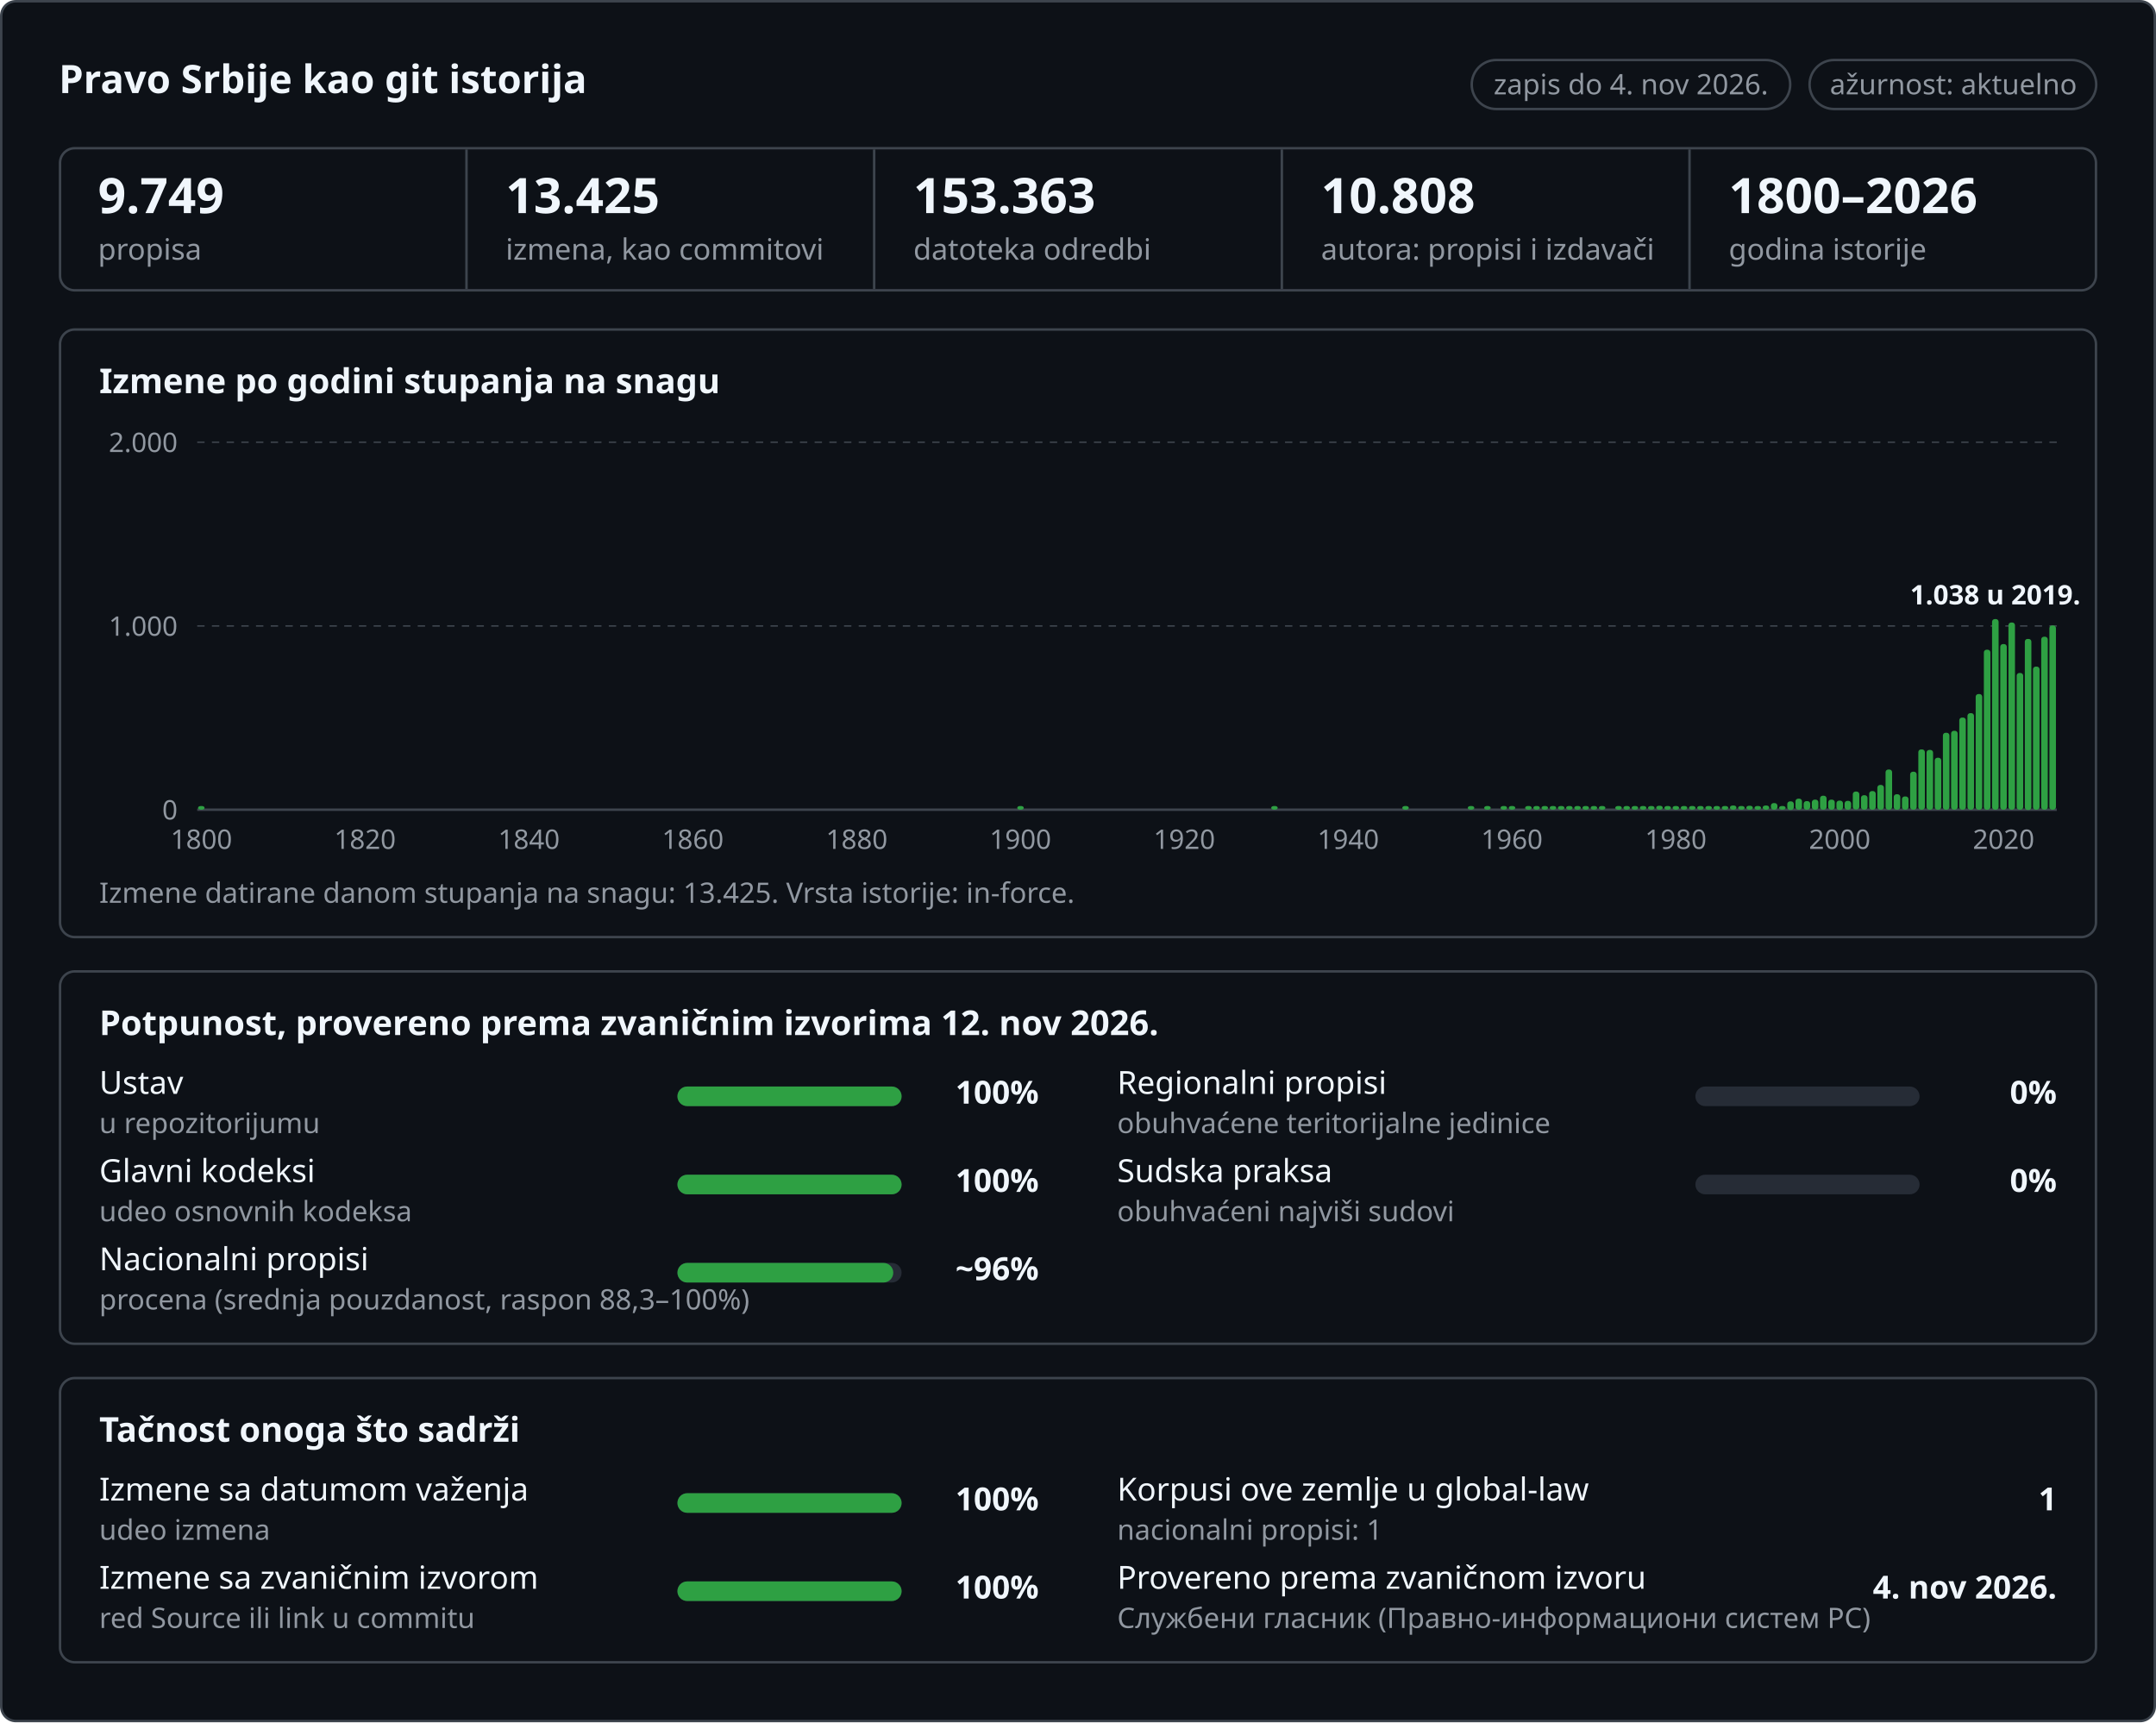
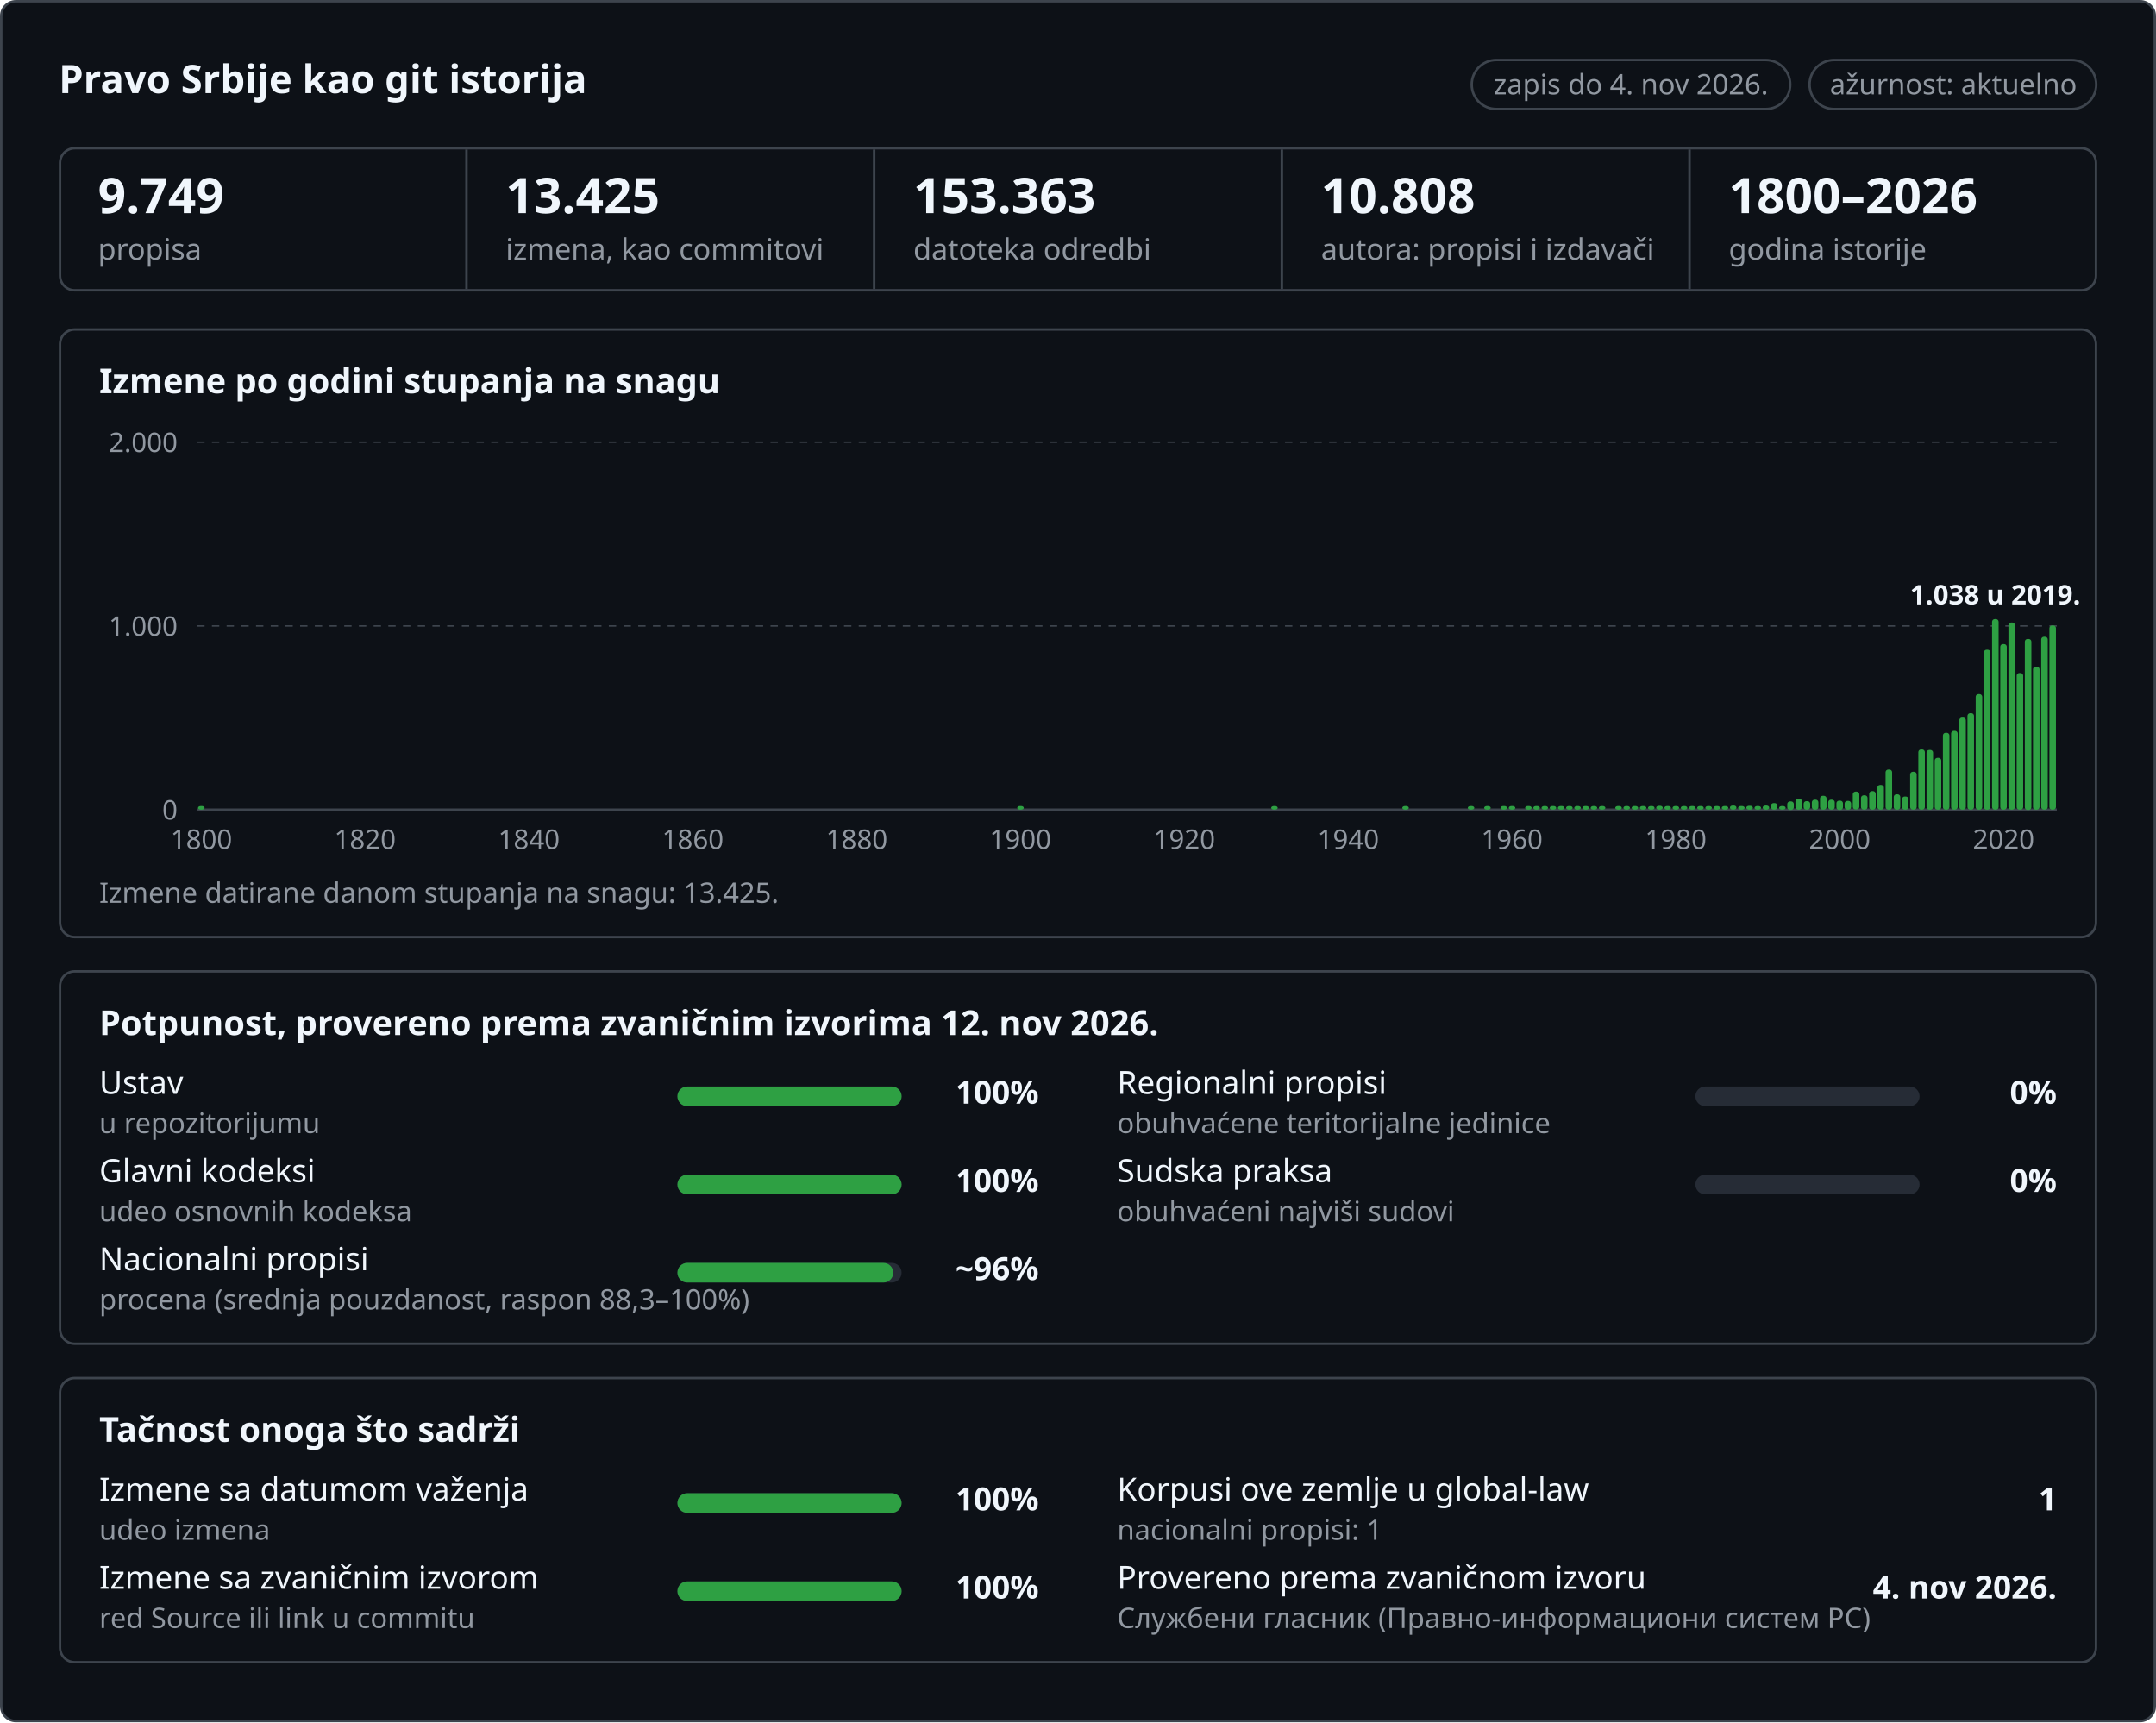
<svg xmlns="http://www.w3.org/2000/svg" width="880" height="703" viewBox="0 0 880 703" font-family="-apple-system,BlinkMacSystemFont,Segoe UI,Noto Sans,Helvetica,Arial,sans-serif">
  <rect x="0.5" y="0.5" width="879" height="702" rx="6" fill="#0d1117" stroke="#3d444d" />
  <text x="24" y="38" font-size="16" font-weight="600" fill="#f0f6fc">Pravo Srbije kao git istorija</text>
  <rect x="600.7" y="24.5" width="130" height="20" rx="10" fill="none" stroke="#3d444d" />
  <text x="665.7" y="38.5" font-size="11.5" font-weight="500" text-anchor="middle" fill="#9198a1">zapis do 4. nov 2026.</text>
  <rect x="738.6" y="24.5" width="117" height="20" rx="10" fill="none" stroke="#3d444d" />
  <text x="797.3" y="38.5" font-size="11.5" font-weight="500" text-anchor="middle" fill="#9198a1">ažurnost: aktuelno</text>
  <rect x="24.5" y="60.5" width="831" height="58" rx="6" fill="#0d1117" stroke="#3d444d" />
  <text x="40.0" y="87" font-size="20" font-weight="600" fill="#f0f6fc">9.749</text>
  <text x="40.0" y="106" font-size="12" fill="#9198a1">propisa</text>
  <line x1="190.4" y1="61" x2="190.4" y2="118" stroke="#3d444d" />
  <text x="206.4" y="87" font-size="20" font-weight="600" fill="#f0f6fc">13.425</text>
  <text x="206.4" y="106" font-size="12" fill="#9198a1">izmena, kao commitovi</text>
  <line x1="356.8" y1="61" x2="356.8" y2="118" stroke="#3d444d" />
  <text x="372.8" y="87" font-size="20" font-weight="600" fill="#f0f6fc">153.363</text>
  <text x="372.8" y="106" font-size="12" fill="#9198a1">datoteka odredbi</text>
  <line x1="523.2" y1="61" x2="523.2" y2="118" stroke="#3d444d" />
  <text x="539.2" y="87" font-size="20" font-weight="600" fill="#f0f6fc">10.808</text>
  <text x="539.2" y="106" font-size="12" fill="#9198a1">autora: propisi i izdavači</text>
  <line x1="689.6" y1="61" x2="689.6" y2="118" stroke="#3d444d" />
  <text x="705.6" y="87" font-size="20" font-weight="600" fill="#f0f6fc">1800–2026</text>
  <text x="705.6" y="106" font-size="12" fill="#9198a1">godina istorije</text>
  <rect x="24.5" y="134.5" width="831" height="248" rx="6" fill="#0d1117" stroke="#3d444d" />
  <text x="40.5" y="160.5" font-size="14" font-weight="600" fill="#f0f6fc">Izmene po godini stupanja na snagu</text>
  <line x1="80.5" y1="330.5" x2="839.5" y2="330.5" stroke="#3d444d" stroke-width="1" />
  <text x="72.5" y="334.5" font-size="11" text-anchor="end" fill="#9198a1">0</text>
  <line x1="80.5" y1="255.5" x2="839.5" y2="255.5" stroke="#3d444d" stroke-width="0.6" stroke-dasharray="3 3" />
  <text x="72.5" y="259.5" font-size="11" text-anchor="end" fill="#9198a1">1.000</text>
  <line x1="80.5" y1="180.5" x2="839.5" y2="180.5" stroke="#3d444d" stroke-width="0.6" stroke-dasharray="3 3" />
  <text x="72.5" y="184.5" font-size="11" text-anchor="end" fill="#9198a1">2.000</text>
  <rect x="80.83" y="329.0" width="2.67" height="1.5" rx="1.1" fill="#2ea043" />
  <text x="82.2" y="346.5" font-size="11" text-anchor="middle" fill="#9198a1">1800</text>
  <text x="149.0" y="346.5" font-size="11" text-anchor="middle" fill="#9198a1">1820</text>
  <text x="215.9" y="346.5" font-size="11" text-anchor="middle" fill="#9198a1">1840</text>
  <text x="282.8" y="346.5" font-size="11" text-anchor="middle" fill="#9198a1">1860</text>
  <text x="349.7" y="346.5" font-size="11" text-anchor="middle" fill="#9198a1">1880</text>
  <rect x="415.20" y="329.0" width="2.67" height="1.5" rx="1.1" fill="#2ea043" />
  <text x="416.5" y="346.5" font-size="11" text-anchor="middle" fill="#9198a1">1900</text>
  <text x="483.4" y="346.5" font-size="11" text-anchor="middle" fill="#9198a1">1920</text>
  <rect x="518.85" y="329.0" width="2.67" height="1.5" rx="1.1" fill="#2ea043" />
  <text x="550.3" y="346.5" font-size="11" text-anchor="middle" fill="#9198a1">1940</text>
  <rect x="572.35" y="329.0" width="2.67" height="1.5" rx="1.1" fill="#2ea043" />
  <rect x="599.09" y="329.0" width="2.67" height="1.5" rx="1.1" fill="#2ea043" />
  <rect x="605.78" y="329.0" width="2.67" height="1.5" rx="1.1" fill="#2ea043" />
  <rect x="612.47" y="329.0" width="2.67" height="1.5" rx="1.1" fill="#2ea043" />
  <rect x="615.81" y="329.0" width="2.67" height="1.5" rx="1.1" fill="#2ea043" />
  <text x="617.1" y="346.5" font-size="11" text-anchor="middle" fill="#9198a1">1960</text>
  <rect x="622.50" y="329.0" width="2.67" height="1.5" rx="1.1" fill="#2ea043" />
  <rect x="625.84" y="329.0" width="2.67" height="1.5" rx="1.1" fill="#2ea043" />
  <rect x="629.19" y="329.0" width="2.67" height="1.5" rx="1.1" fill="#2ea043" />
  <rect x="632.53" y="329.0" width="2.67" height="1.5" rx="1.1" fill="#2ea043" />
  <rect x="635.87" y="329.0" width="2.67" height="1.5" rx="1.1" fill="#2ea043" />
  <rect x="639.22" y="329.0" width="2.67" height="1.5" rx="1.1" fill="#2ea043" />
  <rect x="642.56" y="329.0" width="2.67" height="1.5" rx="1.1" fill="#2ea043" />
  <rect x="645.90" y="329.0" width="2.67" height="1.5" rx="1.1" fill="#2ea043" />
  <rect x="649.25" y="329.0" width="2.67" height="1.5" rx="1.1" fill="#2ea043" />
  <rect x="652.59" y="329.0" width="2.67" height="1.5" rx="1.1" fill="#2ea043" />
  <rect x="659.28" y="329.0" width="2.67" height="1.5" rx="1.1" fill="#2ea043" />
  <rect x="662.62" y="329.0" width="2.67" height="1.5" rx="1.1" fill="#2ea043" />
  <rect x="665.97" y="329.0" width="2.67" height="1.5" rx="1.1" fill="#2ea043" />
  <rect x="669.31" y="329.0" width="2.67" height="1.5" rx="1.1" fill="#2ea043" />
  <rect x="672.65" y="329.0" width="2.67" height="1.5" rx="1.1" fill="#2ea043" />
  <rect x="676.00" y="328.9" width="2.67" height="1.6" rx="1.1" fill="#2ea043" />
  <rect x="679.34" y="329.0" width="2.67" height="1.5" rx="1.1" fill="#2ea043" />
  <rect x="682.68" y="329.0" width="2.67" height="1.5" rx="1.1" fill="#2ea043" />
  <text x="684.0" y="346.5" font-size="11" text-anchor="middle" fill="#9198a1">1980</text>
  <rect x="686.03" y="329.0" width="2.67" height="1.5" rx="1.1" fill="#2ea043" />
  <rect x="689.37" y="329.0" width="2.67" height="1.5" rx="1.1" fill="#2ea043" />
  <rect x="692.72" y="329.0" width="2.67" height="1.5" rx="1.1" fill="#2ea043" />
  <rect x="696.06" y="329.0" width="2.67" height="1.5" rx="1.1" fill="#2ea043" />
  <rect x="699.40" y="329.0" width="2.67" height="1.5" rx="1.1" fill="#2ea043" />
  <rect x="702.75" y="329.0" width="2.67" height="1.5" rx="1.1" fill="#2ea043" />
  <rect x="706.09" y="328.8" width="2.67" height="1.7" rx="1.1" fill="#2ea043" />
  <rect x="709.43" y="329.0" width="2.67" height="1.5" rx="1.1" fill="#2ea043" />
  <rect x="712.78" y="328.9" width="2.67" height="1.6" rx="1.1" fill="#2ea043" />
  <rect x="716.12" y="329.0" width="2.67" height="1.5" rx="1.1" fill="#2ea043" />
  <rect x="719.46" y="328.8" width="2.67" height="1.7" rx="1.1" fill="#2ea043" />
  <rect x="722.81" y="327.8" width="2.67" height="2.7" rx="1.1" fill="#2ea043" />
  <rect x="726.15" y="329.0" width="2.67" height="1.5" rx="1.1" fill="#2ea043" />
  <rect x="729.50" y="327.1" width="2.67" height="3.5" rx="1.1" fill="#2ea043" />
  <rect x="732.84" y="326.0" width="2.67" height="4.5" rx="1.1" fill="#2ea043" />
  <rect x="736.18" y="327.0" width="2.67" height="3.5" rx="1.1" fill="#2ea043" />
  <rect x="739.53" y="326.4" width="2.67" height="4.1" rx="1.1" fill="#2ea043" />
  <rect x="742.87" y="324.8" width="2.67" height="5.7" rx="1.1" fill="#2ea043" />
  <rect x="746.21" y="326.4" width="2.67" height="4.1" rx="1.1" fill="#2ea043" />
  <rect x="749.56" y="326.8" width="2.67" height="3.8" rx="1.1" fill="#2ea043" />
  <text x="750.9" y="346.5" font-size="11" text-anchor="middle" fill="#9198a1">2000</text>
  <rect x="752.90" y="326.9" width="2.67" height="3.6" rx="1.1" fill="#2ea043" />
  <rect x="756.24" y="323.1" width="2.67" height="7.3" rx="1.1" fill="#2ea043" />
  <rect x="759.59" y="324.6" width="2.67" height="5.9" rx="1.1" fill="#2ea043" />
  <rect x="762.93" y="322.9" width="2.67" height="7.6" rx="1.1" fill="#2ea043" />
  <rect x="766.27" y="320.4" width="2.67" height="10.1" rx="1.1" fill="#2ea043" />
  <rect x="769.62" y="314.1" width="2.67" height="16.4" rx="1.1" fill="#2ea043" />
  <rect x="772.96" y="324.2" width="2.67" height="6.3" rx="1.1" fill="#2ea043" />
  <rect x="776.31" y="325.1" width="2.67" height="5.4" rx="1.1" fill="#2ea043" />
  <rect x="779.65" y="315.0" width="2.67" height="15.5" rx="1.1" fill="#2ea043" />
  <rect x="782.99" y="305.9" width="2.67" height="24.6" rx="1.1" fill="#2ea043" />
  <rect x="786.34" y="306.1" width="2.67" height="24.4" rx="1.1" fill="#2ea043" />
  <rect x="789.68" y="309.3" width="2.67" height="21.2" rx="1.1" fill="#2ea043" />
  <rect x="793.02" y="299.1" width="2.67" height="31.4" rx="1.1" fill="#2ea043" />
  <rect x="796.37" y="298.3" width="2.67" height="32.2" rx="1.1" fill="#2ea043" />
  <rect x="799.71" y="292.9" width="2.67" height="37.6" rx="1.1" fill="#2ea043" />
  <rect x="803.05" y="291.1" width="2.67" height="39.4" rx="1.1" fill="#2ea043" />
  <rect x="806.40" y="283.3" width="2.67" height="47.2" rx="1.1" fill="#2ea043" />
  <rect x="809.74" y="265.2" width="2.67" height="65.3" rx="1.1" fill="#2ea043" />
  <rect x="813.09" y="252.7" width="2.67" height="77.8" rx="1.1" fill="#2ea043" />
  <text x="814.4" y="246.7" font-size="11" font-weight="600" text-anchor="middle" fill="#f0f6fc">1.038 u 2019.</text>
  <rect x="816.43" y="262.9" width="2.67" height="67.6" rx="1.1" fill="#2ea043" />
  <text x="817.8" y="346.5" font-size="11" text-anchor="middle" fill="#9198a1">2020</text>
  <rect x="819.77" y="254.1" width="2.67" height="76.4" rx="1.1" fill="#2ea043" />
  <rect x="823.12" y="274.7" width="2.67" height="55.8" rx="1.1" fill="#2ea043" />
  <rect x="826.46" y="260.8" width="2.67" height="69.8" rx="1.1" fill="#2ea043" />
  <rect x="829.80" y="272.1" width="2.67" height="58.4" rx="1.1" fill="#2ea043" />
  <rect x="833.15" y="259.9" width="2.67" height="70.6" rx="1.1" fill="#2ea043" />
  <rect x="836.49" y="255.3" width="2.67" height="75.2" rx="1.1" fill="#2ea043" />
-   <text x="40.5" y="368.5" font-size="11.5" fill="#9198a1">Izmene datirane danom stupanja na snagu: 13.425. Vrsta istorije: in-force.</text>
+   <text x="40.5" y="368.5" font-size="11.5" fill="#9198a1">Izmene datirane danom stupanja na snagu: 13.425.</text>
  <rect x="24.5" y="396.5" width="831" height="152" rx="6" fill="#0d1117" stroke="#3d444d" />
  <text x="40.5" y="422.5" font-size="14" font-weight="600" fill="#f0f6fc">Potpunost, provereno prema zvaničnim izvorima 12. nov 2026.</text>
  <text x="40.5" y="446.5" font-size="13" fill="#f0f6fc">Ustav</text>
  <text x="40.5" y="462.5" font-size="11.5" fill="#9198a1">u repozitorijumu</text>
  <g>
    <rect x="276.5" y="443.5" width="91.5" height="8" rx="4" fill="#262c36" />
    <rect x="276.5" y="443.5" width="91.5" height="8" rx="4" fill="#2ea043" />
  </g>
  <text x="424.0" y="450.5" font-size="13" font-weight="600" text-anchor="end" fill="#f0f6fc">100%</text>
  <text x="40.5" y="482.5" font-size="13" fill="#f0f6fc">Glavni kodeksi</text>
  <text x="40.5" y="498.5" font-size="11.5" fill="#9198a1">udeo osnovnih kodeksa</text>
  <g>
    <rect x="276.5" y="479.5" width="91.5" height="8" rx="4" fill="#262c36" />
    <rect x="276.5" y="479.5" width="91.5" height="8" rx="4" fill="#2ea043" />
  </g>
  <text x="424.0" y="486.5" font-size="13" font-weight="600" text-anchor="end" fill="#f0f6fc">100%</text>
  <text x="40.5" y="518.5" font-size="13" fill="#f0f6fc">Nacionalni propisi</text>
  <text x="40.5" y="534.5" font-size="11.5" fill="#9198a1">procena (srednja pouzdanost, raspon 88,3–100%)</text>
  <g>
    <rect x="276.5" y="515.5" width="91.5" height="8" rx="4" fill="#262c36" />
    <rect x="276.5" y="515.5" width="88.1" height="8" rx="4" fill="#2ea043" />
  </g>
  <text x="424.0" y="522.5" font-size="13" font-weight="600" text-anchor="end" fill="#f0f6fc">~96%</text>
  <text x="456.0" y="446.5" font-size="13" fill="#f0f6fc">Regionalni propisi</text>
  <text x="456.0" y="462.5" font-size="11.5" fill="#9198a1">obuhvaćene teritorijalne jedinice</text>
  <g>
    <rect x="692.0" y="443.5" width="91.5" height="8" rx="4" fill="#262c36" />
  </g>
  <text x="839.5" y="450.5" font-size="13" font-weight="600" text-anchor="end" fill="#f0f6fc">0%</text>
  <text x="456.0" y="482.5" font-size="13" fill="#f0f6fc">Sudska praksa</text>
  <text x="456.0" y="498.5" font-size="11.5" fill="#9198a1">obuhvaćeni najviši sudovi</text>
  <g>
    <rect x="692.0" y="479.5" width="91.5" height="8" rx="4" fill="#262c36" />
  </g>
  <text x="839.5" y="486.5" font-size="13" font-weight="600" text-anchor="end" fill="#f0f6fc">0%</text>
  <rect x="24.5" y="562.5" width="831" height="116" rx="6" fill="#0d1117" stroke="#3d444d" />
  <text x="40.5" y="588.5" font-size="14" font-weight="600" fill="#f0f6fc">Tačnost onoga što sadrži</text>
  <text x="40.5" y="612.5" font-size="13" fill="#f0f6fc">Izmene sa datumom važenja</text>
  <text x="40.5" y="628.5" font-size="11.5" fill="#9198a1">udeo izmena</text>
  <g>
    <rect x="276.5" y="609.5" width="91.5" height="8" rx="4" fill="#262c36" />
    <rect x="276.5" y="609.5" width="91.5" height="8" rx="4" fill="#2ea043" />
  </g>
  <text x="424.0" y="616.5" font-size="13" font-weight="600" text-anchor="end" fill="#f0f6fc">100%</text>
  <text x="40.5" y="648.5" font-size="13" fill="#f0f6fc">Izmene sa zvaničnim izvorom</text>
  <text x="40.5" y="664.5" font-size="11.5" fill="#9198a1">red Source ili link u commitu</text>
  <g>
    <rect x="276.5" y="645.5" width="91.5" height="8" rx="4" fill="#262c36" />
    <rect x="276.5" y="645.5" width="91.5" height="8" rx="4" fill="#2ea043" />
  </g>
  <text x="424.0" y="652.5" font-size="13" font-weight="600" text-anchor="end" fill="#f0f6fc">100%</text>
  <text x="456.0" y="612.5" font-size="13" fill="#f0f6fc">Korpusi ove zemlje u global-law</text>
  <text x="456.0" y="628.5" font-size="11.5" fill="#9198a1">nacionalni propisi: 1</text>
  <text x="839.5" y="616.5" font-size="13" font-weight="600" text-anchor="end" fill="#f0f6fc">1</text>
  <text x="456.0" y="648.5" font-size="13" fill="#f0f6fc">Provereno prema zvaničnom izvoru</text>
  <text x="456.0" y="664.5" font-size="11.5" fill="#9198a1">Службени гласник (Правно-информациони систем РС)</text>
  <text x="839.5" y="652.5" font-size="13" font-weight="600" text-anchor="end" fill="#f0f6fc">4. nov 2026.</text>
</svg>
